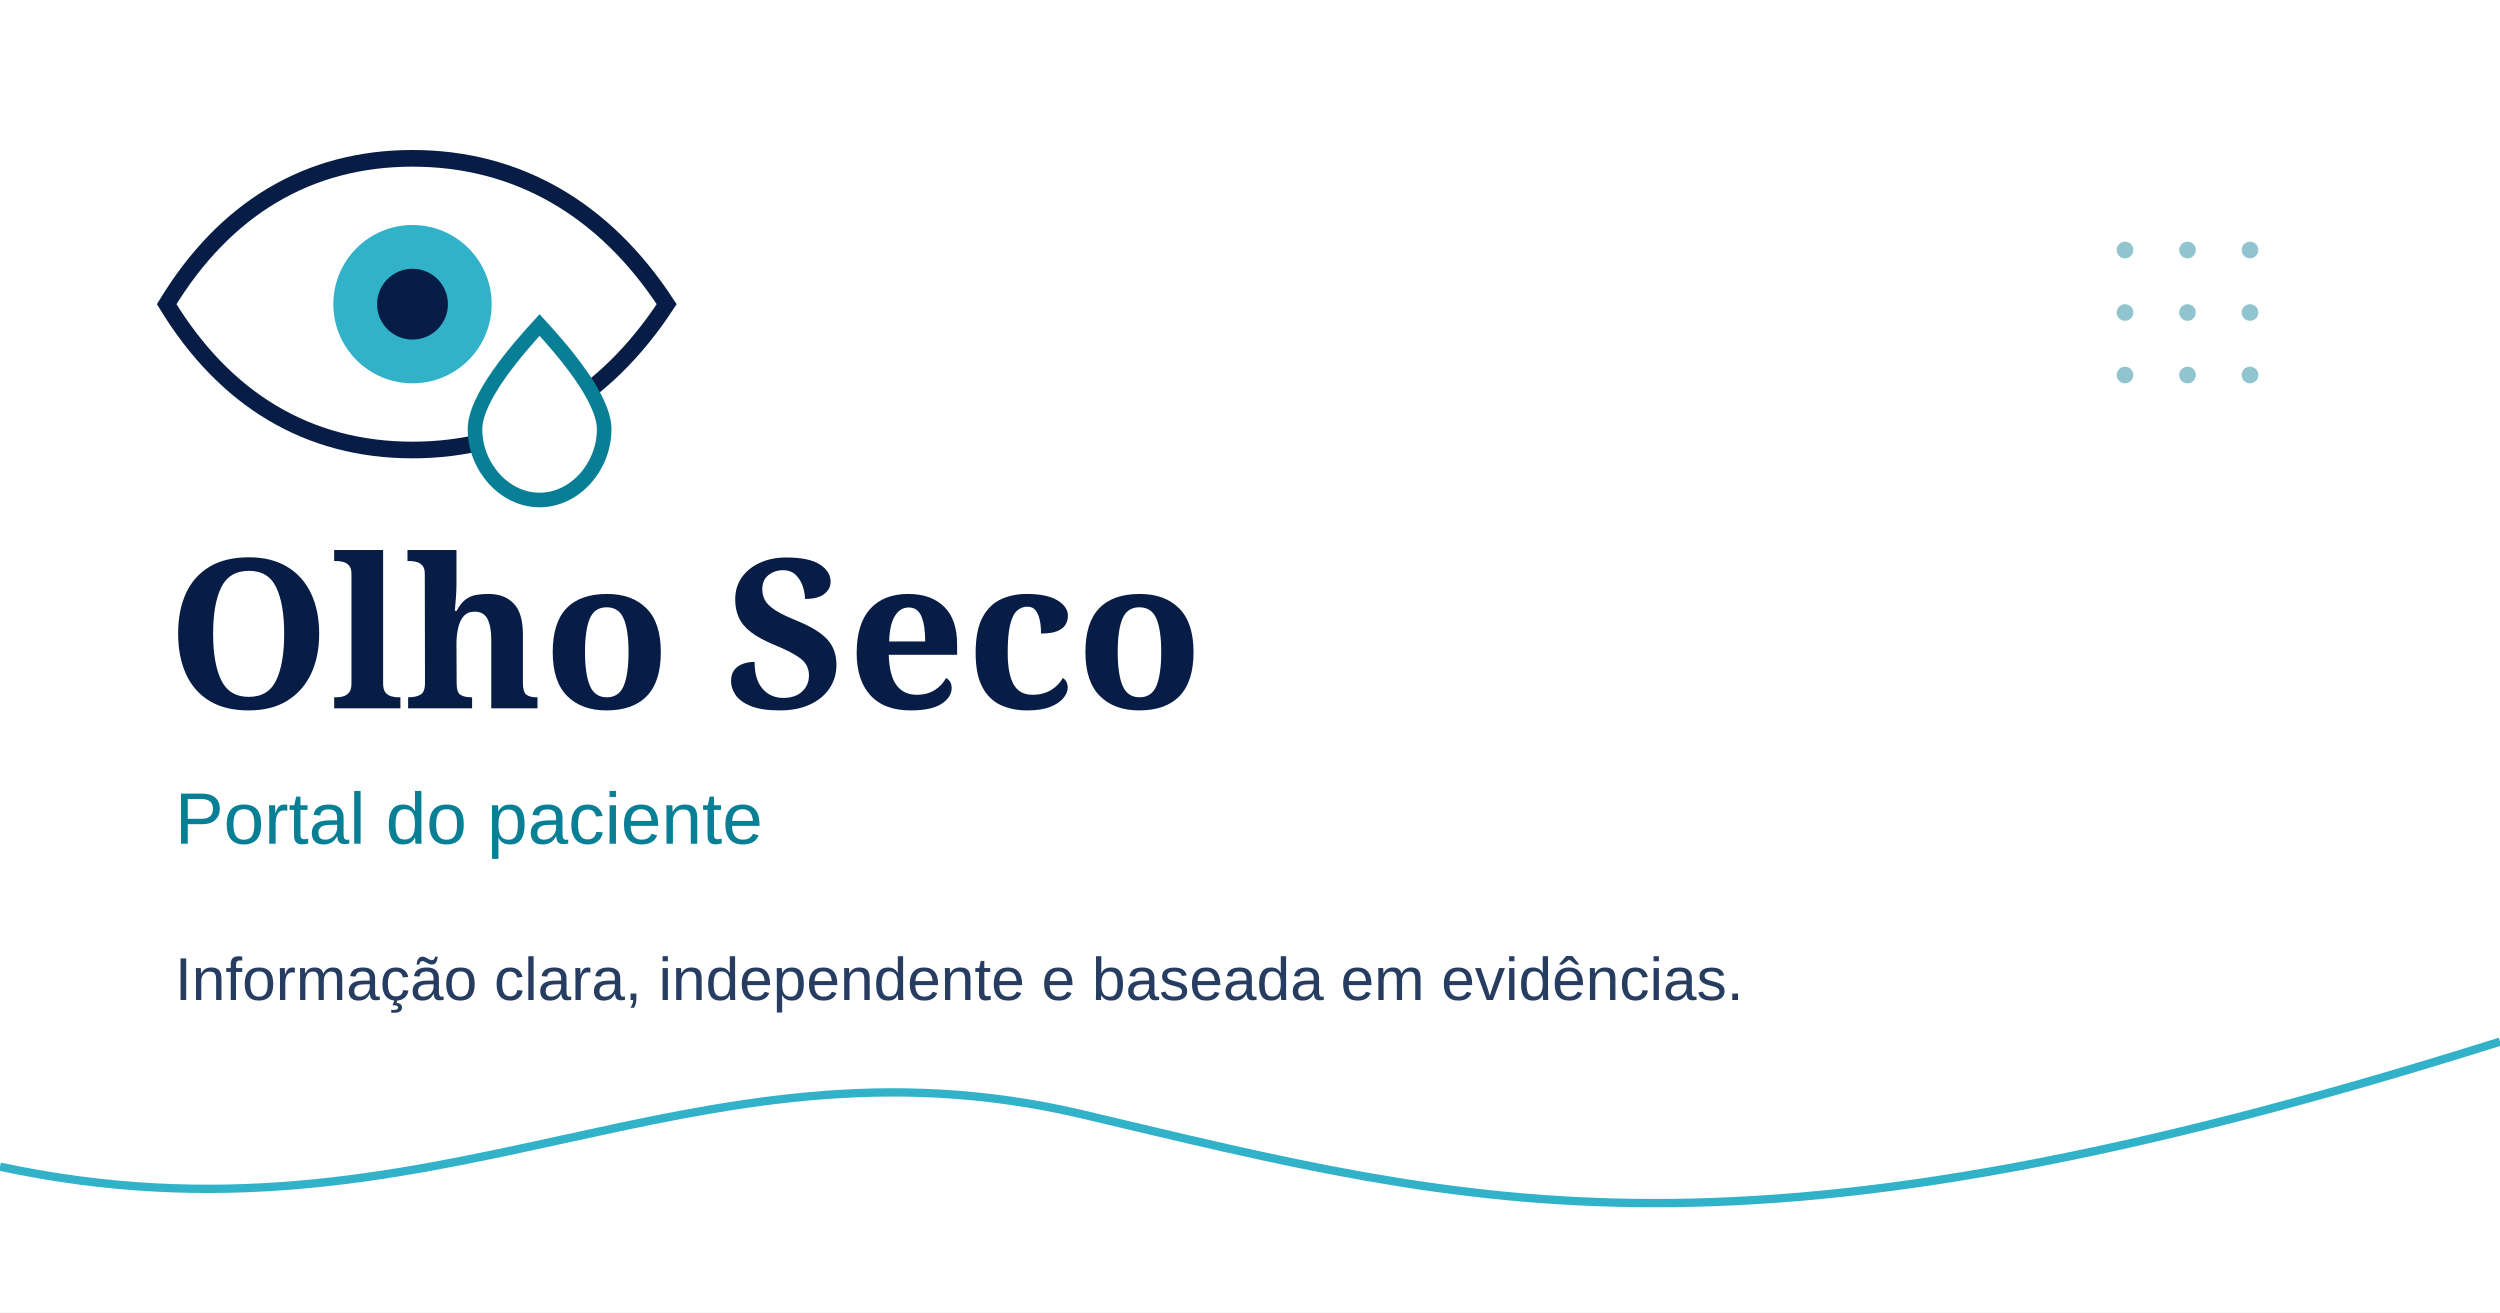
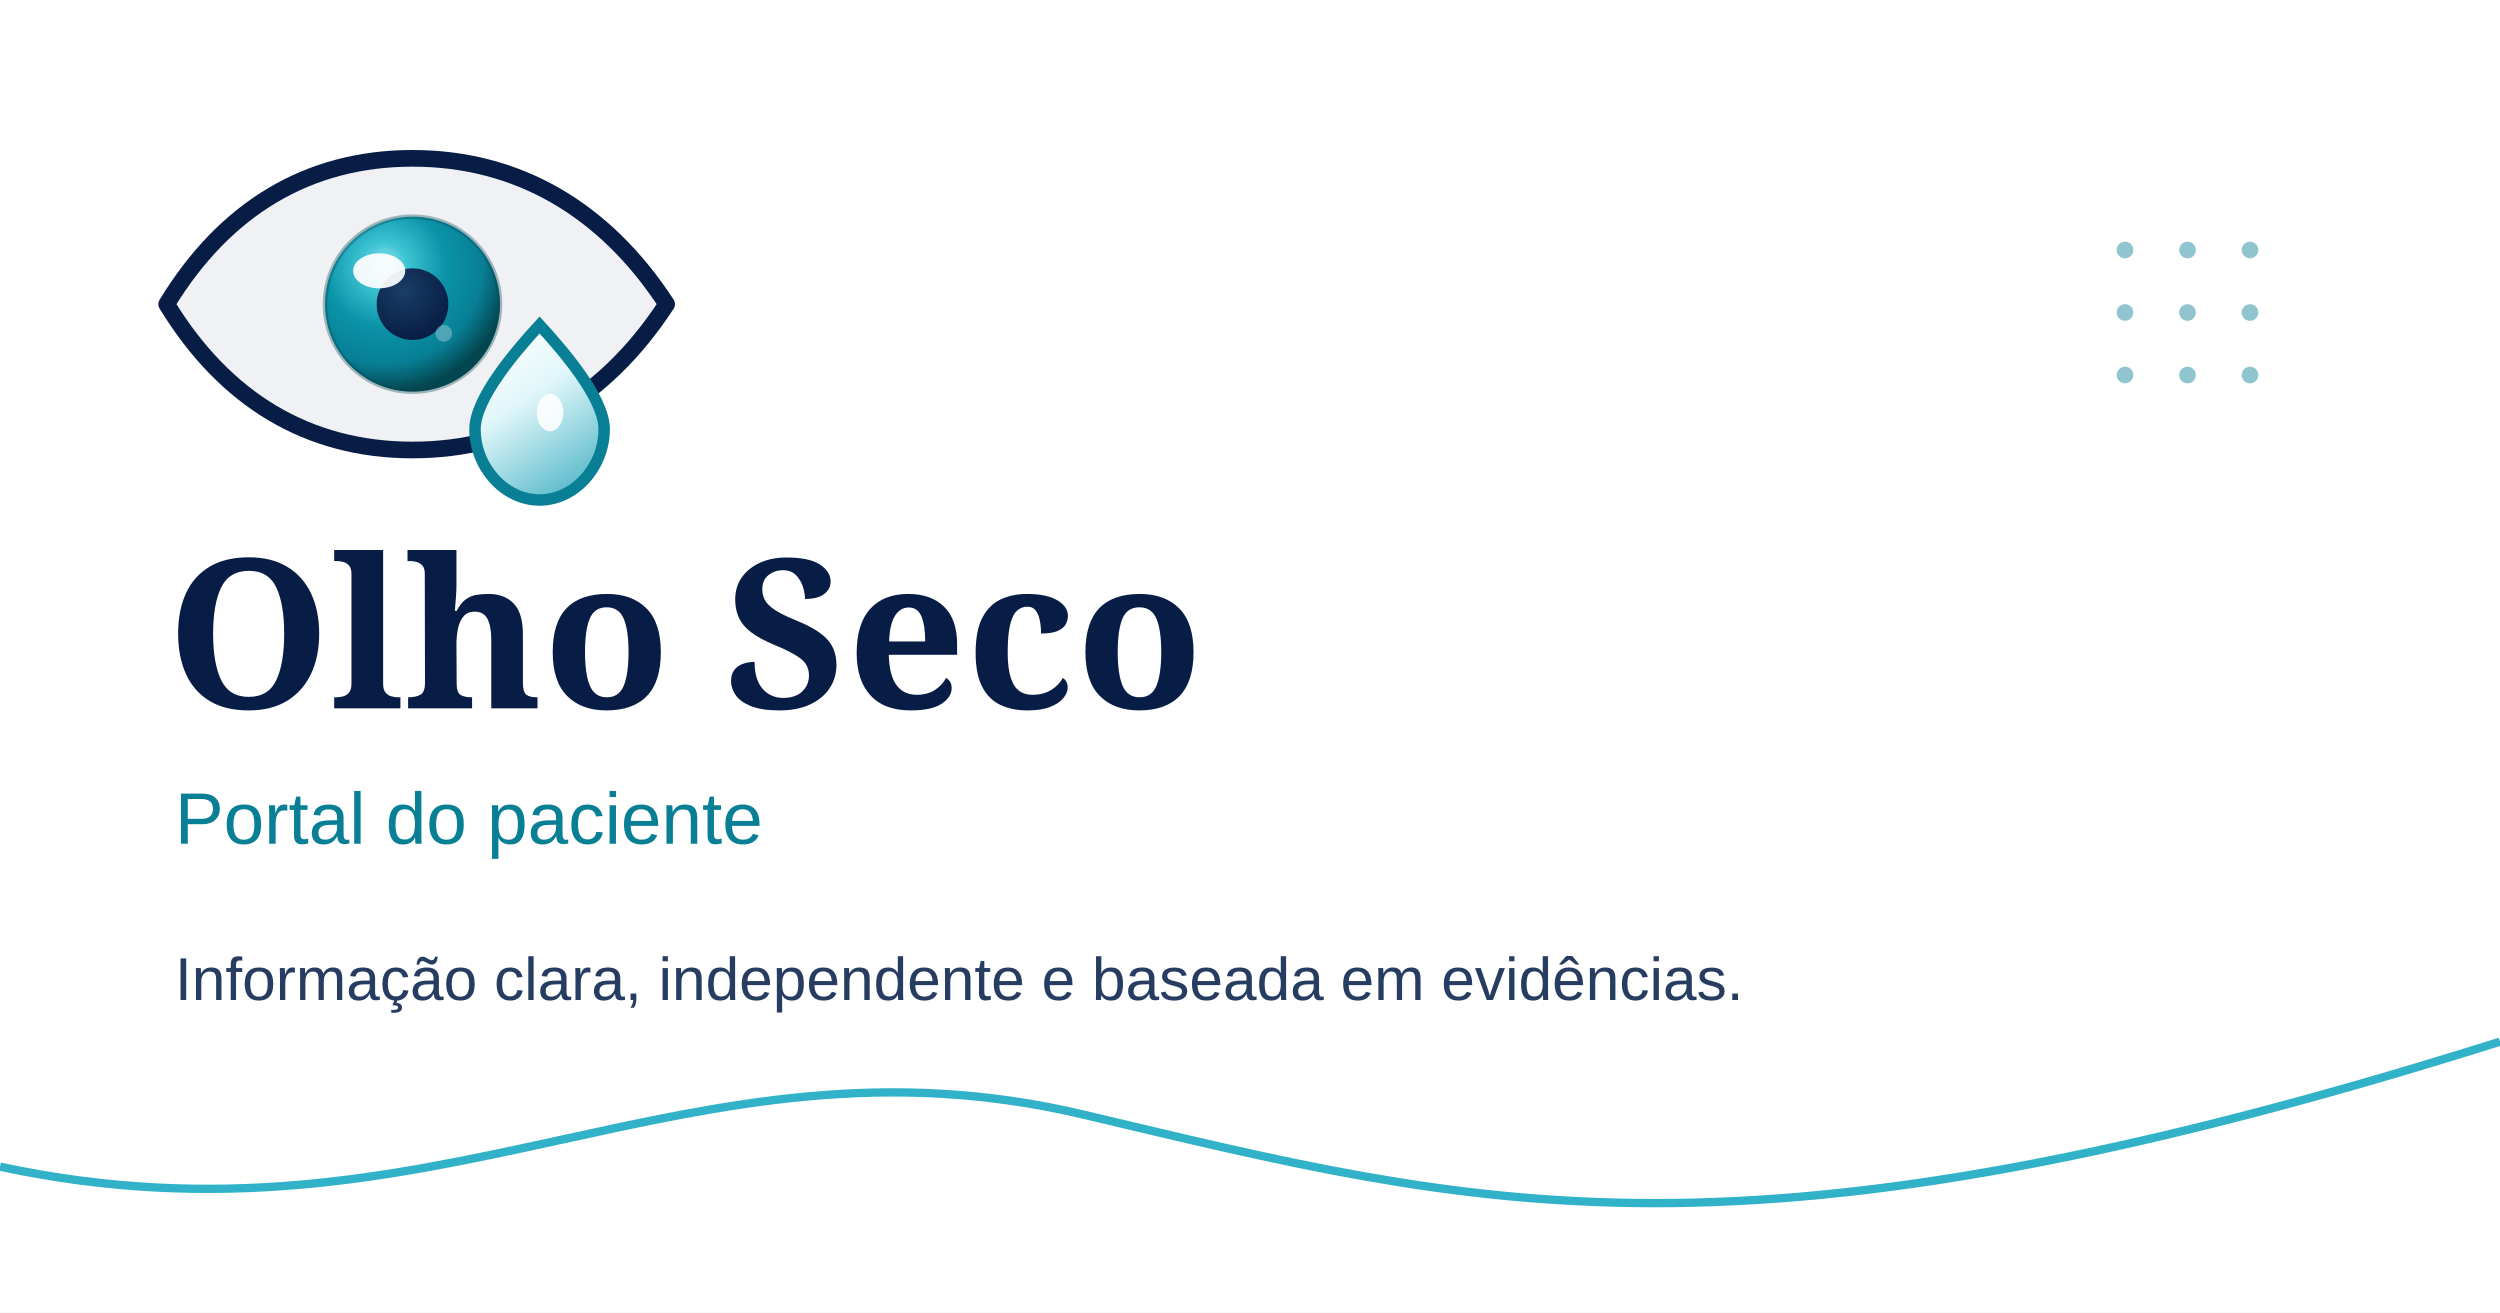
<svg xmlns="http://www.w3.org/2000/svg" viewBox="0 0 1200 630">
+   <defs>
+     <radialGradient id="og-iris" cx="34%" cy="28%" r="72%">
+       <stop offset="0%" stop-color="#9ae3ec" />
+       <stop offset="18%" stop-color="#3dc4d4" />
+       <stop offset="48%" stop-color="#0b93a8" />
+       <stop offset="78%" stop-color="#087f95" />
+       <stop offset="100%" stop-color="#034650" />
+     </radialGradient>
+     <radialGradient id="og-pupil" cx="38%" cy="32%" r="70%">
+       <stop offset="0%" stop-color="#1a3d66" />
+       <stop offset="100%" stop-color="#071d45" />
+     </radialGradient>
+     <linearGradient id="og-tear" x1="30%" y1="0%" x2="80%" y2="100%">
+       <stop offset="0%" stop-color="#ffffff" />
+       <stop offset="38%" stop-color="#dff6f9" />
+       <stop offset="100%" stop-color="#4db4c6" />
+     </linearGradient>
+   </defs>
  <rect width="1200" height="630" fill="#fff" />
  <path d="M0 560c210 45 330-70 520-25s315 80 680-35" fill="none" stroke="#31b2c8" stroke-width="4" />
  <g transform="translate(80 76)">
-     <path d="M0 70C28 24 68 0 118 0s92 24 122 70c-30 46-72 70-122 70S28 116 0 70Z" fill="none" stroke="#071d45" stroke-width="8" />
-     <circle cx="118" cy="70" r="38" fill="#31b2c8" />
-     <circle cx="118" cy="70" r="17" fill="#071d45" />
-     <path d="M210 130c0 18-14 34-31 34s-31-16-31-34c0-15 20-38 31-50 11 12 31 35 31 50Z" fill="#fff" stroke="#087f95" stroke-width="7" />
+     <path d="M0 70C28 24 68 0 118 0s92 24 122 70c-30 46-72 70-122 70S28 116 0 70Z" fill="#071d45" fill-opacity=".06" stroke="#071d45" stroke-width="8" stroke-linejoin="round" />
+     <circle cx="118" cy="70" r="42" fill="url(#og-iris)" />
+     <circle cx="118" cy="70" r="42" fill="none" stroke="#034650" stroke-width="2.2" opacity=".35" />
+     <circle cx="118" cy="70" r="17.2" fill="url(#og-pupil)" />
+     <ellipse cx="102" cy="54" rx="12.5" ry="8.4" fill="#fff" opacity=".92" />
+     <circle cx="133" cy="84" r="4" fill="#fff" opacity=".28" />
+     <path d="M210 130c0 18-14 34-31 34s-31-16-31-34c0-15 20-38 31-50 11 12 31 35 31 50Z" fill="url(#og-tear)" stroke="#087f95" stroke-width="5.5" />
+     <ellipse cx="184" cy="122" rx="6.4" ry="9" fill="#fff" opacity=".88" />
  </g>
  <text x="80" y="340" fill="#071d45" font-family="Georgia, serif" font-size="100" font-weight="600">Olho Seco</text>
  <text x="84" y="405" fill="#087f95" font-family="Arial, sans-serif" font-size="35">Portal do paciente</text>
  <text x="84" y="480" fill="#263d61" font-family="Arial, sans-serif" font-size="29">Informação clara, independente e baseada em evidências.</text>
  <g fill="#087f95" opacity=".45">
    <circle cx="1020" cy="120" r="4" />
    <circle cx="1050" cy="120" r="4" />
    <circle cx="1080" cy="120" r="4" />
    <circle cx="1020" cy="150" r="4" />
    <circle cx="1050" cy="150" r="4" />
    <circle cx="1080" cy="150" r="4" />
    <circle cx="1020" cy="180" r="4" />
    <circle cx="1050" cy="180" r="4" />
    <circle cx="1080" cy="180" r="4" />
  </g>
</svg>
